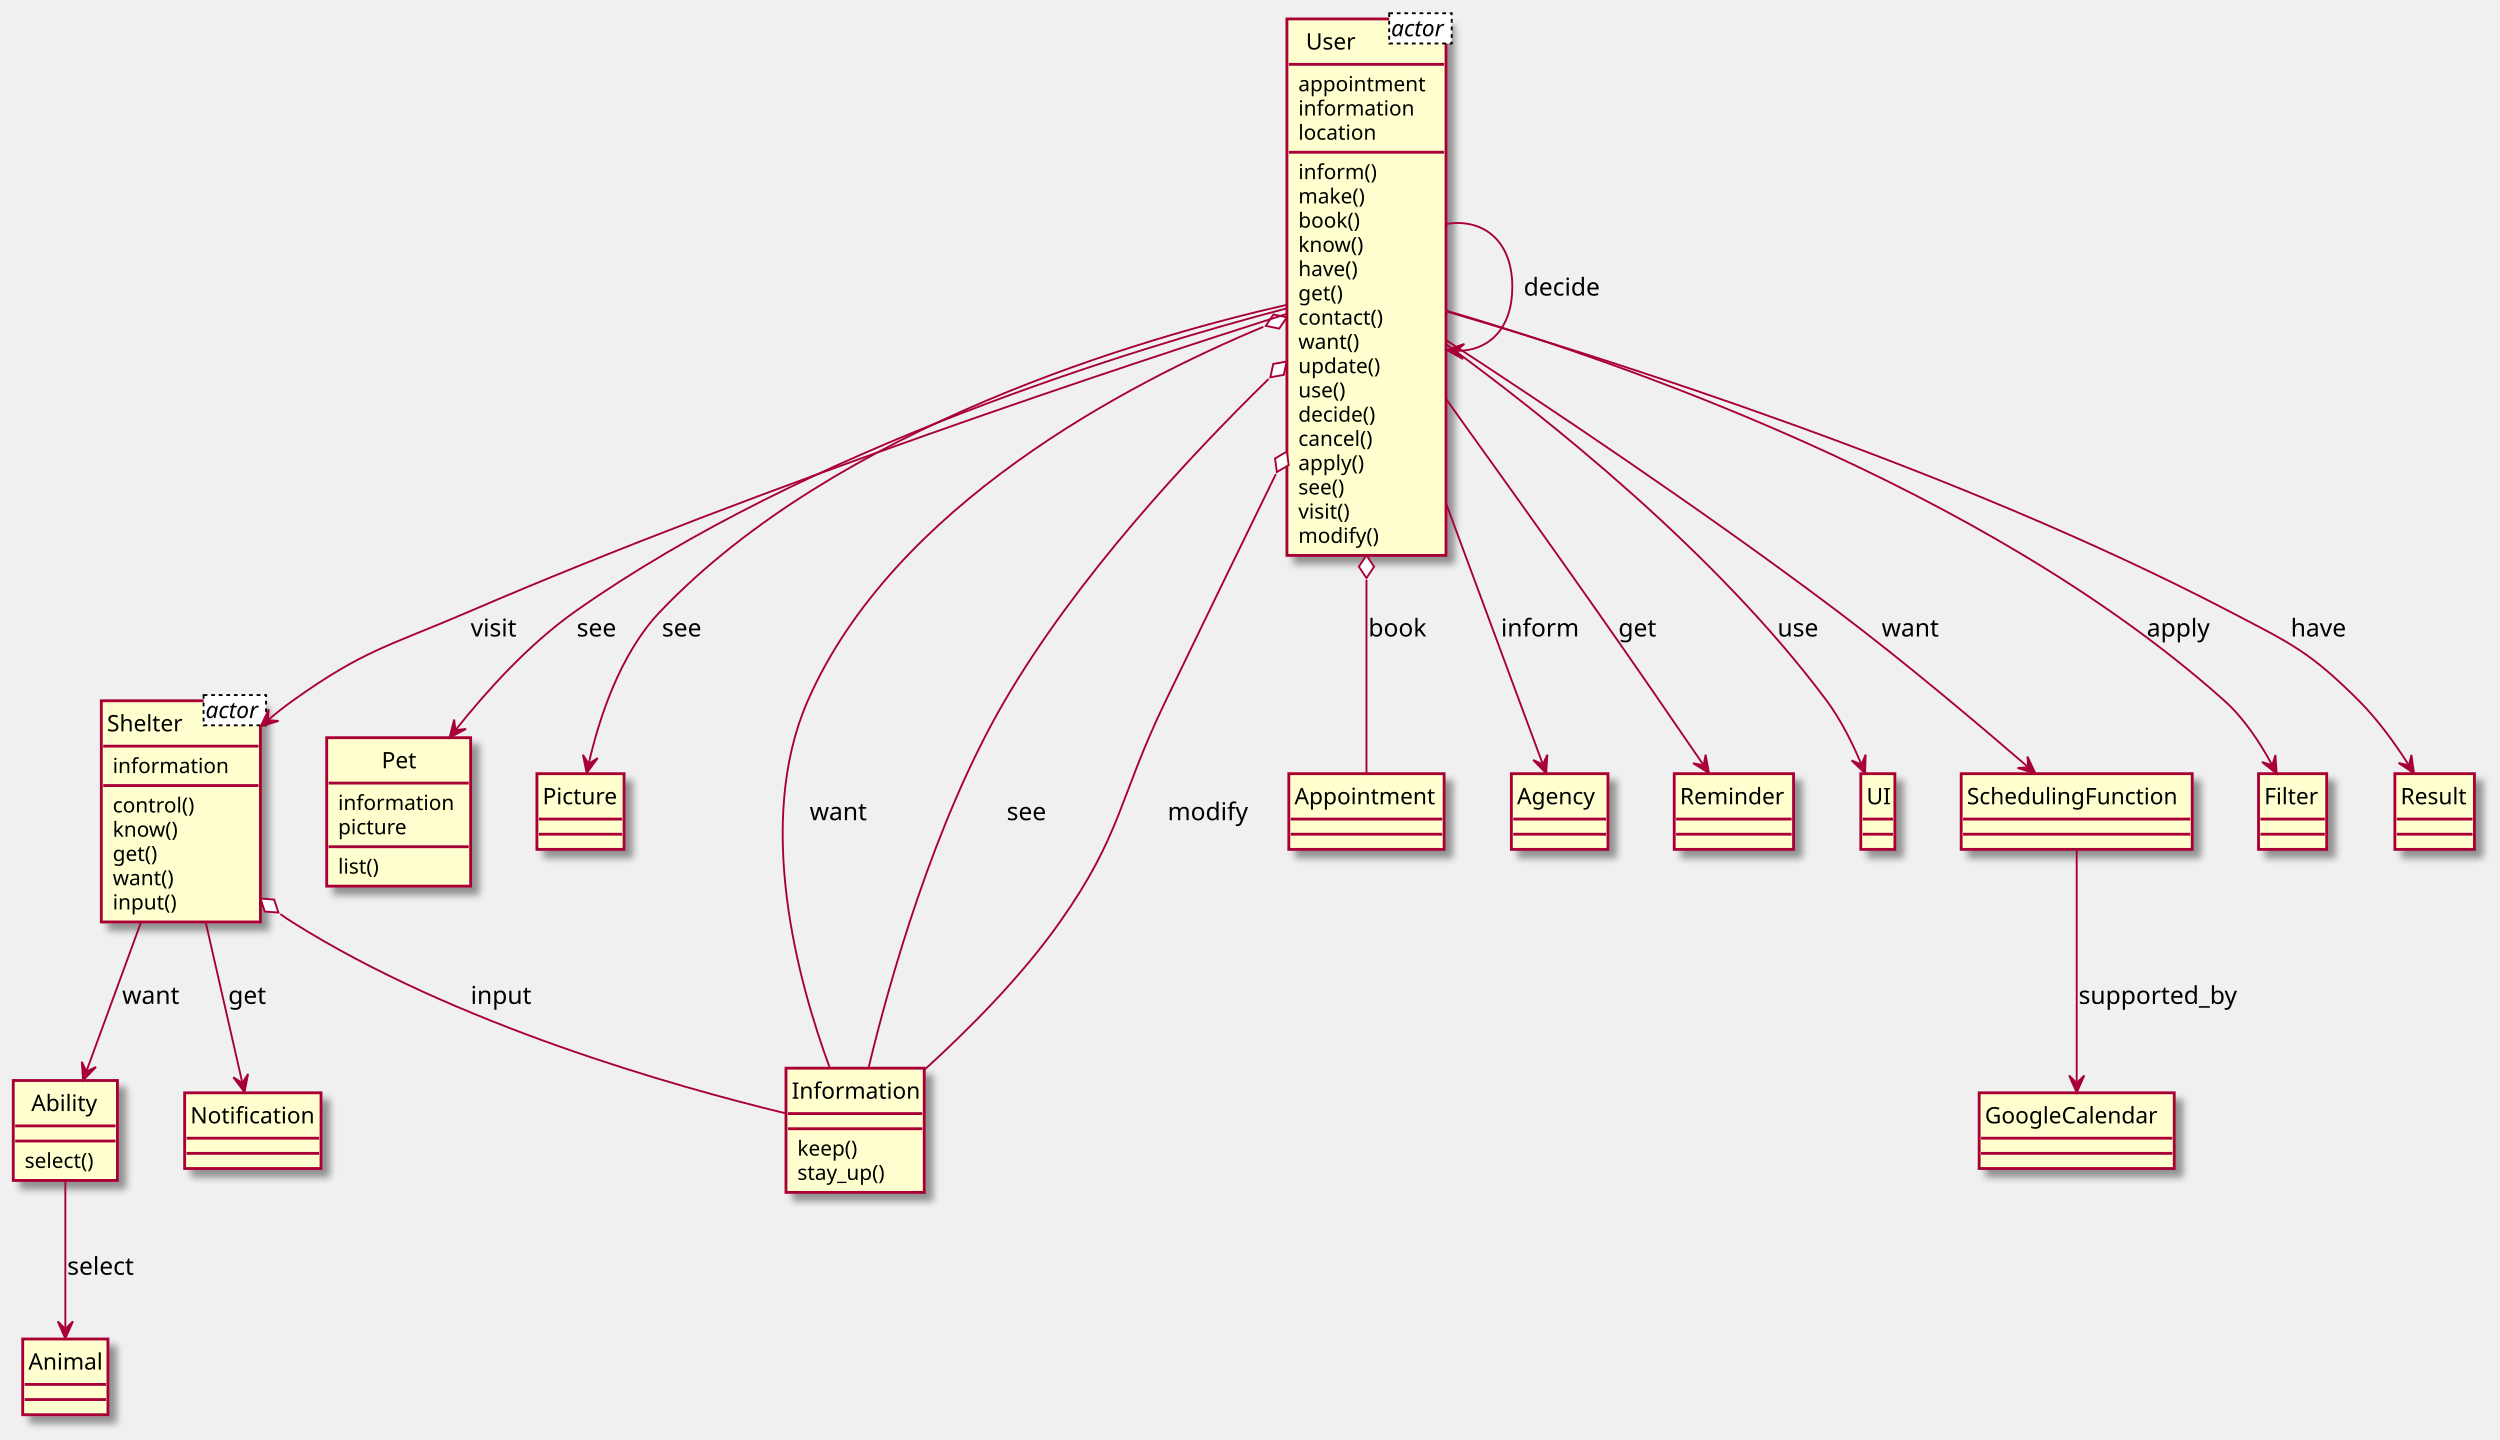
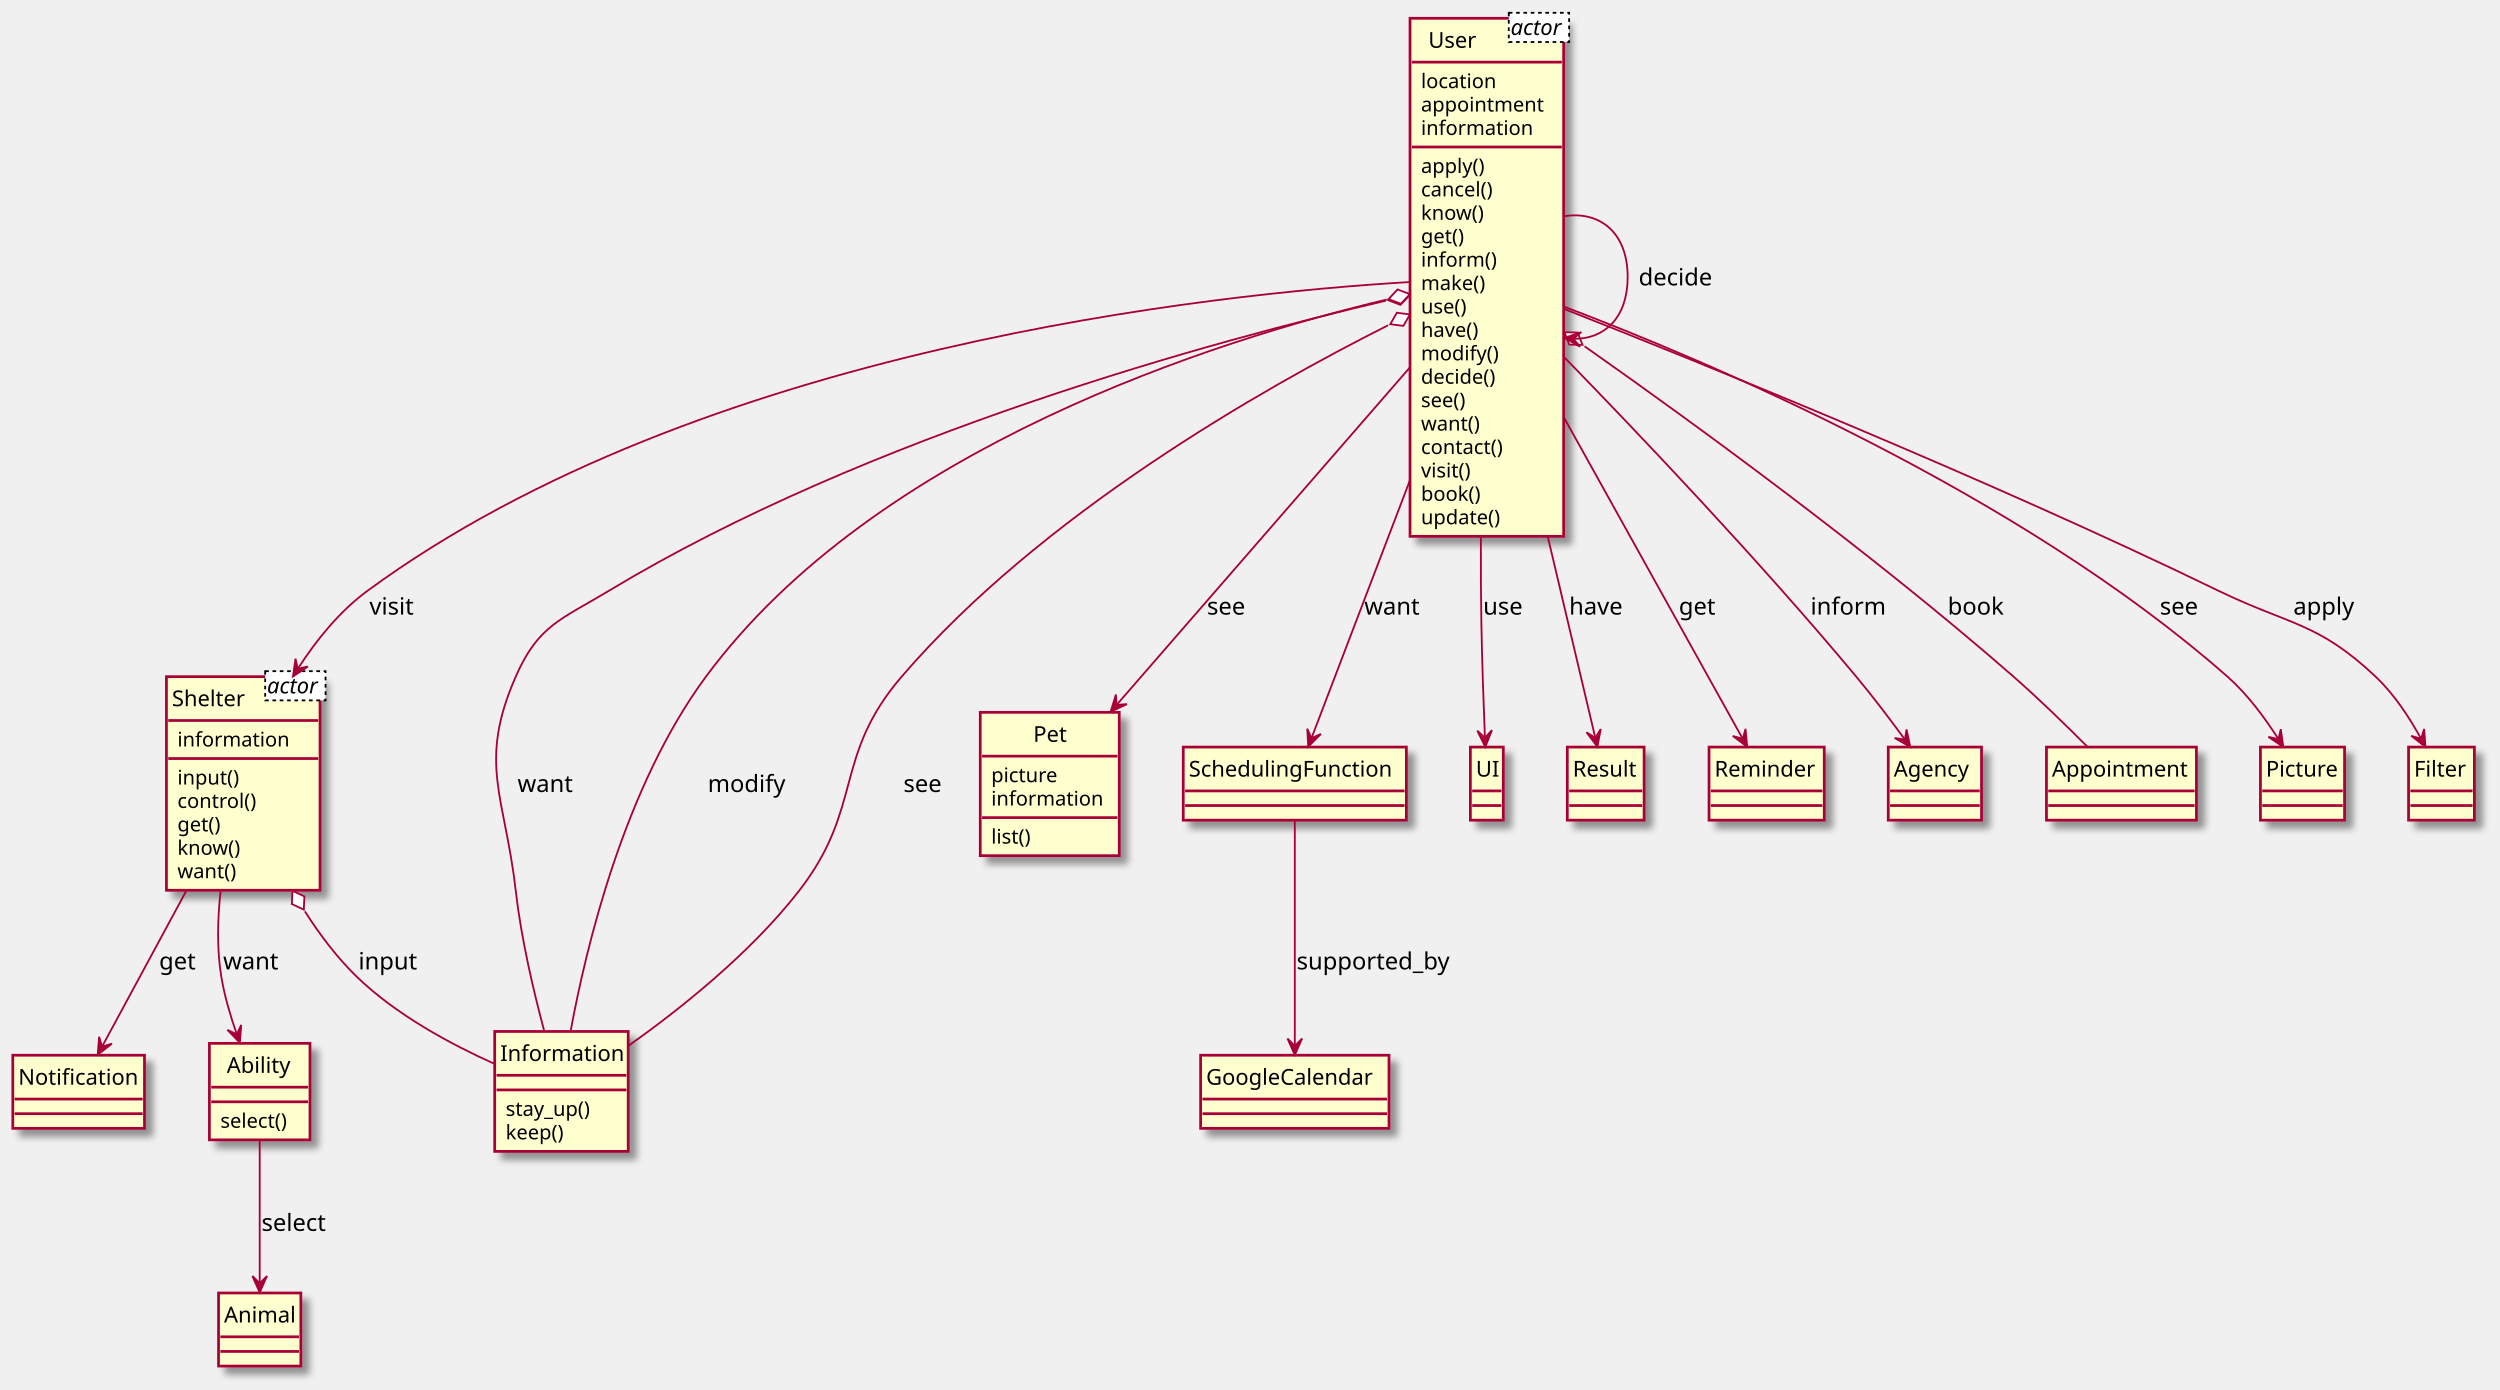
- <svg xmlns="http://www.w3.org/2000/svg" contentScriptType="application/ecmascript" contentStyleType="text/css" height="760px" preserveAspectRatio="none" style="width:1320px;height:760px;background:#FFFFFF;" version="1.1" viewBox="0 0 1320 760" width="1320px" zoomAndPan="magnify">
+ <svg xmlns="http://www.w3.org/2000/svg" contentScriptType="application/ecmascript" contentStyleType="text/css" height="760px" preserveAspectRatio="none" style="width:1367px;height:760px;background:#FFFFFF;" version="1.1" viewBox="0 0 1367 760" width="1367px" zoomAndPan="magnify">
  <defs>
-     <filter height="300%" id="femc61c8u3gr9" width="300%" x="-1" y="-1">
+     <filter height="300%" id="f1flcghp75k23h" width="300%" x="-1" y="-1">
      <feGaussianBlur result="blurOut" stdDeviation="2.0" />
      <feColorMatrix in="blurOut" result="blurOut2" type="matrix" values="0 0 0 0 0 0 0 0 0 0 0 0 0 0 0 0 0 0 .4 0" />
      <feOffset dx="4.0" dy="4.0" in="blurOut2" result="blurOut3" />
      <feBlend in="SourceGraphic" in2="blurOut3" mode="normal" />
    </filter>
  </defs>
  <g>
-     <rect codeLine="15" fill="#FEFECE" filter="url(#femc61c8u3gr9)" height="283.258" id="User" style="stroke:#A80036;stroke-width:1.5;" width="84" x="679.5" y="10" />
-     <text fill="#000000" font-family="sans-serif" font-size="12" lengthAdjust="spacing" textLength="29" x="689.5" y="26.139">User</text>
-     <rect fill="#FFFFFF" height="15.969" style="stroke:#000000;stroke-width:1.0;stroke-dasharray:2.0,2.0;" width="33" x="733.5" y="7" />
-     <text fill="#000000" font-family="sans-serif" font-size="12" font-style="italic" lengthAdjust="spacing" textLength="31" x="734.5" y="19.139">actor</text>
-     <line style="stroke:#A80036;stroke-width:1.5;" x1="680.5" x2="762.5" y1="33.969" y2="33.969" />
-     <text fill="#000000" font-family="sans-serif" font-size="11" lengthAdjust="spacing" textLength="72" x="685.5" y="48.179">appointment</text>
-     <text fill="#000000" font-family="sans-serif" font-size="11" lengthAdjust="spacing" textLength="64" x="685.5" y="60.984">information</text>
-     <text fill="#000000" font-family="sans-serif" font-size="11" lengthAdjust="spacing" textLength="44" x="685.5" y="73.789">location</text>
-     <line style="stroke:#A80036;stroke-width:1.5;" x1="680.5" x2="762.5" y1="80.383" y2="80.383" />
-     <text fill="#000000" font-family="sans-serif" font-size="11" lengthAdjust="spacing" textLength="44" x="685.5" y="94.593">inform()</text>
-     <text fill="#000000" font-family="sans-serif" font-size="11" lengthAdjust="spacing" textLength="40" x="685.5" y="107.398">make()</text>
-     <text fill="#000000" font-family="sans-serif" font-size="11" lengthAdjust="spacing" textLength="35" x="685.5" y="120.203">book()</text>
-     <text fill="#000000" font-family="sans-serif" font-size="11" lengthAdjust="spacing" textLength="37" x="685.5" y="133.007">know()</text>
-     <text fill="#000000" font-family="sans-serif" font-size="11" lengthAdjust="spacing" textLength="37" x="685.5" y="145.812">have()</text>
-     <text fill="#000000" font-family="sans-serif" font-size="11" lengthAdjust="spacing" textLength="27" x="685.5" y="158.617">get()</text>
-     <text fill="#000000" font-family="sans-serif" font-size="11" lengthAdjust="spacing" textLength="49" x="685.5" y="171.421">contact()</text>
-     <text fill="#000000" font-family="sans-serif" font-size="11" lengthAdjust="spacing" textLength="35" x="685.5" y="184.226">want()</text>
-     <text fill="#000000" font-family="sans-serif" font-size="11" lengthAdjust="spacing" textLength="48" x="685.5" y="197.031">update()</text>
-     <text fill="#000000" font-family="sans-serif" font-size="11" lengthAdjust="spacing" textLength="29" x="685.5" y="209.835">use()</text>
-     <text fill="#000000" font-family="sans-serif" font-size="11" lengthAdjust="spacing" textLength="47" x="685.5" y="222.64">decide()</text>
-     <text fill="#000000" font-family="sans-serif" font-size="11" lengthAdjust="spacing" textLength="45" x="685.5" y="235.445">cancel()</text>
-     <text fill="#000000" font-family="sans-serif" font-size="11" lengthAdjust="spacing" textLength="39" x="685.5" y="248.25">apply()</text>
-     <text fill="#000000" font-family="sans-serif" font-size="11" lengthAdjust="spacing" textLength="30" x="685.5" y="261.054">see()</text>
-     <text fill="#000000" font-family="sans-serif" font-size="11" lengthAdjust="spacing" textLength="31" x="685.5" y="273.859">visit()</text>
-     <text fill="#000000" font-family="sans-serif" font-size="11" lengthAdjust="spacing" textLength="47" x="685.5" y="286.664">modify()</text>
-     <rect codeLine="39" fill="#FEFECE" filter="url(#femc61c8u3gr9)" height="116.797" id="Shelter" style="stroke:#A80036;stroke-width:1.5;" width="84" x="53.5" y="370" />
-     <text fill="#000000" font-family="sans-serif" font-size="12" lengthAdjust="spacing" textLength="43" x="56.5" y="386.139">Shelter</text>
-     <rect fill="#FFFFFF" height="15.969" style="stroke:#000000;stroke-width:1.0;stroke-dasharray:2.0,2.0;" width="33" x="107.5" y="367" />
-     <text fill="#000000" font-family="sans-serif" font-size="12" font-style="italic" lengthAdjust="spacing" textLength="31" x="108.5" y="379.139">actor</text>
-     <line style="stroke:#A80036;stroke-width:1.5;" x1="54.5" x2="136.5" y1="393.969" y2="393.969" />
-     <text fill="#000000" font-family="sans-serif" font-size="11" lengthAdjust="spacing" textLength="64" x="59.5" y="408.179">information</text>
-     <line style="stroke:#A80036;stroke-width:1.5;" x1="54.5" x2="136.5" y1="414.773" y2="414.773" />
-     <text fill="#000000" font-family="sans-serif" font-size="11" lengthAdjust="spacing" textLength="46" x="59.5" y="428.984">control()</text>
-     <text fill="#000000" font-family="sans-serif" font-size="11" lengthAdjust="spacing" textLength="37" x="59.5" y="441.789">know()</text>
-     <text fill="#000000" font-family="sans-serif" font-size="11" lengthAdjust="spacing" textLength="27" x="59.5" y="454.593">get()</text>
-     <text fill="#000000" font-family="sans-serif" font-size="11" lengthAdjust="spacing" textLength="35" x="59.5" y="467.398">want()</text>
-     <text fill="#000000" font-family="sans-serif" font-size="11" lengthAdjust="spacing" textLength="36" x="59.5" y="480.203">input()</text>
-     <rect codeLine="10" fill="#FEFECE" filter="url(#femc61c8u3gr9)" height="78.383" id="Pet" style="stroke:#A80036;stroke-width:1.5;" width="76" x="172.5" y="389.5" />
-     <text fill="#000000" font-family="sans-serif" font-size="12" lengthAdjust="spacing" textLength="18" x="201.5" y="405.639">Pet</text>
-     <line style="stroke:#A80036;stroke-width:1.5;" x1="173.5" x2="247.5" y1="413.469" y2="413.469" />
-     <text fill="#000000" font-family="sans-serif" font-size="11" lengthAdjust="spacing" textLength="64" x="178.5" y="427.679">information</text>
-     <text fill="#000000" font-family="sans-serif" font-size="11" lengthAdjust="spacing" textLength="39" x="178.5" y="440.484">picture</text>
-     <line style="stroke:#A80036;stroke-width:1.5;" x1="173.5" x2="247.5" y1="447.078" y2="447.078" />
-     <text fill="#000000" font-family="sans-serif" font-size="11" lengthAdjust="spacing" textLength="24" x="178.5" y="461.289">list()</text>
-     <rect codeLine="33" fill="#FEFECE" filter="url(#femc61c8u3gr9)" height="39.969" id="Picture" style="stroke:#A80036;stroke-width:1.5;" width="46" x="283.5" y="408.5" />
-     <text fill="#000000" font-family="sans-serif" font-size="12" lengthAdjust="spacing" textLength="40" x="286.5" y="424.639">Picture</text>
-     <line style="stroke:#A80036;stroke-width:1.5;" x1="284.5" x2="328.5" y1="432.469" y2="432.469" />
-     <line style="stroke:#A80036;stroke-width:1.5;" x1="284.5" x2="328.5" y1="440.469" y2="440.469" />
-     <rect codeLine="35" fill="#FEFECE" filter="url(#femc61c8u3gr9)" height="65.578" id="Information" style="stroke:#A80036;stroke-width:1.5;" width="73" x="415" y="564" />
-     <text fill="#000000" font-family="sans-serif" font-size="12" lengthAdjust="spacing" textLength="67" x="418" y="580.139">Information</text>
-     <line style="stroke:#A80036;stroke-width:1.5;" x1="416" x2="487" y1="587.969" y2="587.969" />
-     <line style="stroke:#A80036;stroke-width:1.5;" x1="416" x2="487" y1="595.969" y2="595.969" />
-     <text fill="#000000" font-family="sans-serif" font-size="11" lengthAdjust="spacing" textLength="37" x="421" y="610.179">keep()</text>
-     <text fill="#000000" font-family="sans-serif" font-size="11" lengthAdjust="spacing" textLength="52" x="421" y="622.984">stay_up()</text>
-     <rect codeLine="46" fill="#FEFECE" filter="url(#femc61c8u3gr9)" height="52.773" id="Ability" style="stroke:#A80036;stroke-width:1.5;" width="55" x="7" y="570.5" />
-     <text fill="#000000" font-family="sans-serif" font-size="12" lengthAdjust="spacing" textLength="36" x="16.5" y="586.639">Ability</text>
-     <line style="stroke:#A80036;stroke-width:1.5;" x1="8" x2="61" y1="594.469" y2="594.469" />
-     <line style="stroke:#A80036;stroke-width:1.5;" x1="8" x2="61" y1="602.469" y2="602.469" />
-     <text fill="#000000" font-family="sans-serif" font-size="11" lengthAdjust="spacing" textLength="43" x="13" y="616.679">select()</text>
-     <rect codeLine="49" fill="#FEFECE" filter="url(#femc61c8u3gr9)" height="39.969" id="Appointment" style="stroke:#A80036;stroke-width:1.5;" width="82" x="680.5" y="408.5" />
-     <text fill="#000000" font-family="sans-serif" font-size="12" lengthAdjust="spacing" textLength="76" x="683.5" y="424.639">Appointment</text>
-     <line style="stroke:#A80036;stroke-width:1.5;" x1="681.5" x2="761.5" y1="432.469" y2="432.469" />
-     <line style="stroke:#A80036;stroke-width:1.5;" x1="681.5" x2="761.5" y1="440.469" y2="440.469" />
-     <rect codeLine="51" fill="#FEFECE" filter="url(#femc61c8u3gr9)" height="39.969" id="Animal" style="stroke:#A80036;stroke-width:1.5;" width="45" x="12" y="707" />
-     <text fill="#000000" font-family="sans-serif" font-size="12" lengthAdjust="spacing" textLength="39" x="15" y="723.139">Animal</text>
-     <line style="stroke:#A80036;stroke-width:1.5;" x1="13" x2="56" y1="730.969" y2="730.969" />
-     <line style="stroke:#A80036;stroke-width:1.5;" x1="13" x2="56" y1="738.969" y2="738.969" />
-     <rect codeLine="53" fill="#FEFECE" filter="url(#femc61c8u3gr9)" height="39.969" id="Agency" style="stroke:#A80036;stroke-width:1.5;" width="51" x="798" y="408.5" />
-     <text fill="#000000" font-family="sans-serif" font-size="12" lengthAdjust="spacing" textLength="45" x="801" y="424.639">Agency</text>
-     <line style="stroke:#A80036;stroke-width:1.5;" x1="799" x2="848" y1="432.469" y2="432.469" />
-     <line style="stroke:#A80036;stroke-width:1.5;" x1="799" x2="848" y1="440.469" y2="440.469" />
-     <rect codeLine="55" fill="#FEFECE" filter="url(#femc61c8u3gr9)" height="39.969" id="Reminder" style="stroke:#A80036;stroke-width:1.5;" width="63" x="884" y="408.5" />
-     <text fill="#000000" font-family="sans-serif" font-size="12" lengthAdjust="spacing" textLength="57" x="887" y="424.639">Reminder</text>
-     <line style="stroke:#A80036;stroke-width:1.5;" x1="885" x2="946" y1="432.469" y2="432.469" />
-     <line style="stroke:#A80036;stroke-width:1.5;" x1="885" x2="946" y1="440.469" y2="440.469" />
-     <rect codeLine="57" fill="#FEFECE" filter="url(#femc61c8u3gr9)" height="39.969" id="UI" style="stroke:#A80036;stroke-width:1.5;" width="18" x="982.5" y="408.5" />
-     <text fill="#000000" font-family="sans-serif" font-size="12" lengthAdjust="spacing" textLength="12" x="985.5" y="424.639">UI</text>
-     <line style="stroke:#A80036;stroke-width:1.5;" x1="983.5" x2="999.5" y1="432.469" y2="432.469" />
-     <line style="stroke:#A80036;stroke-width:1.5;" x1="983.5" x2="999.5" y1="440.469" y2="440.469" />
-     <rect codeLine="59" fill="#FEFECE" filter="url(#femc61c8u3gr9)" height="39.969" id="SchedulingFunction" style="stroke:#A80036;stroke-width:1.5;" width="122" x="1035.5" y="408.5" />
-     <text fill="#000000" font-family="sans-serif" font-size="12" lengthAdjust="spacing" textLength="116" x="1038.5" y="424.639">SchedulingFunction</text>
-     <line style="stroke:#A80036;stroke-width:1.5;" x1="1036.5" x2="1156.5" y1="432.469" y2="432.469" />
-     <line style="stroke:#A80036;stroke-width:1.5;" x1="1036.5" x2="1156.5" y1="440.469" y2="440.469" />
-     <rect codeLine="61" fill="#FEFECE" filter="url(#femc61c8u3gr9)" height="39.969" id="Notification" style="stroke:#A80036;stroke-width:1.5;" width="72" x="97.5" y="577" />
-     <text fill="#000000" font-family="sans-serif" font-size="12" lengthAdjust="spacing" textLength="66" x="100.5" y="593.139">Notification</text>
-     <line style="stroke:#A80036;stroke-width:1.5;" x1="98.5" x2="168.5" y1="600.969" y2="600.969" />
-     <line style="stroke:#A80036;stroke-width:1.5;" x1="98.5" x2="168.5" y1="608.969" y2="608.969" />
-     <rect codeLine="63" fill="#FEFECE" filter="url(#femc61c8u3gr9)" height="39.969" id="Filter" style="stroke:#A80036;stroke-width:1.5;" width="36" x="1192.5" y="408.5" />
-     <text fill="#000000" font-family="sans-serif" font-size="12" lengthAdjust="spacing" textLength="30" x="1195.5" y="424.639">Filter</text>
-     <line style="stroke:#A80036;stroke-width:1.5;" x1="1193.5" x2="1227.5" y1="432.469" y2="432.469" />
-     <line style="stroke:#A80036;stroke-width:1.5;" x1="1193.5" x2="1227.5" y1="440.469" y2="440.469" />
-     <rect codeLine="65" fill="#FEFECE" filter="url(#femc61c8u3gr9)" height="39.969" id="Result" style="stroke:#A80036;stroke-width:1.5;" width="42" x="1264.5" y="408.5" />
-     <text fill="#000000" font-family="sans-serif" font-size="12" lengthAdjust="spacing" textLength="36" x="1267.5" y="424.639">Result</text>
-     <line style="stroke:#A80036;stroke-width:1.5;" x1="1265.5" x2="1305.5" y1="432.469" y2="432.469" />
-     <line style="stroke:#A80036;stroke-width:1.5;" x1="1265.5" x2="1305.5" y1="440.469" y2="440.469" />
-     <rect codeLine="67" fill="#FEFECE" filter="url(#femc61c8u3gr9)" height="39.969" id="GoogleCalendar" style="stroke:#A80036;stroke-width:1.5;" width="103" x="1045" y="577" />
-     <text fill="#000000" font-family="sans-serif" font-size="12" lengthAdjust="spacing" textLength="97" x="1048" y="593.139">GoogleCalendar</text>
-     <line style="stroke:#A80036;stroke-width:1.5;" x1="1046" x2="1147" y1="600.969" y2="600.969" />
-     <line style="stroke:#A80036;stroke-width:1.5;" x1="1046" x2="1147" y1="608.969" y2="608.969" />
-     <path codeLine="69" d="M679.226,162.852 C600.06,183.658 426.37,236.128 303.5,323 C279.424,340.022 257.268,364.402 240.625,385.332 " fill="none" id="User-to-Pet" style="stroke:#A80036;stroke-width:1.0;" />
-     <polygon fill="#A80036" points="237.371,389.469,246.079,384.868,240.462,385.539,239.792,379.922,237.371,389.469" style="stroke:#A80036;stroke-width:1.0;" />
-     <text fill="#000000" font-family="sans-serif" font-size="13" lengthAdjust="spacing" textLength="23" x="304.5" y="336.067">see</text>
-     <path codeLine="70" d="M667.042,172.566 C594.93,202.621 471.622,267.055 426.5,370 C398.292,434.356 421.397,518.479 438.096,563.767 " fill="none" id="User-backto-Information" style="stroke:#A80036;stroke-width:1.0;" />
-     <polygon fill="#FFFFFF" points="679.449,167.523,672.384,166.077,668.332,172.042,675.397,173.488,679.449,167.523" style="stroke:#A80036;stroke-width:1.0;" />
-     <text fill="#000000" font-family="sans-serif" font-size="13" lengthAdjust="spacing" textLength="32" x="427.5" y="433.067">want</text>
-     <path codeLine="72" d="M669.782,200.148 C627.414,241.563 568.463,304.977 530.5,370 C493.198,433.892 469.576,518.196 458.644,563.637 " fill="none" id="User-backto-Information-1" style="stroke:#A80036;stroke-width:1.0;" />
-     <polygon fill="#FFFFFF" points="679.363,190.88,672.269,192.176,670.738,199.223,677.831,197.927,679.363,190.88" style="stroke:#A80036;stroke-width:1.0;" />
-     <text fill="#000000" font-family="sans-serif" font-size="13" lengthAdjust="spacing" textLength="23" x="531.5" y="433.067">see</text>
-     <path codeLine="83" d="M673.622,250.367 C655.372,287.769 634.417,330.834 615.5,370 C590.427,421.912 592.695,439.867 559.5,487 C539.099,515.967 510.745,544.256 488.209,564.753 " fill="none" id="User-backto-Information-2" style="stroke:#A80036;stroke-width:1.0;" />
-     <polygon fill="#FFFFFF" points="679.446,238.434,673.22,242.072,674.183,249.218,680.409,245.581,679.446,238.434" style="stroke:#A80036;stroke-width:1.0;" />
-     <text fill="#000000" font-family="sans-serif" font-size="13" lengthAdjust="spacing" textLength="45" x="616.5" y="433.067">modify</text>
-     <path codeLine="71" d="M148.018,482.629 C150.158,484.164 152.322,485.628 154.5,487 C240.011,540.866 356.031,573.609 414.528,587.766 " fill="none" id="Shelter-backto-Information" style="stroke:#A80036;stroke-width:1.0;" />
-     <polygon fill="#FFFFFF" points="137.551,474.447,139.814,481.294,147.005,481.838,144.742,474.991,137.551,474.447" style="stroke:#A80036;stroke-width:1.0;" />
-     <text fill="#000000" font-family="sans-serif" font-size="13" lengthAdjust="spacing" textLength="32" x="248.5" y="530.067">input</text>
-     <path codeLine="73" d="M763.576,265.941 C782.537,317.061 803.196,372.76 814.627,403.578 " fill="none" id="User-to-Agency" style="stroke:#A80036;stroke-width:1.0;" />
-     <polygon fill="#A80036" points="816.381,408.306,817,398.477,814.641,403.618,809.5,401.26,816.381,408.306" style="stroke:#A80036;stroke-width:1.0;" />
-     <text fill="#000000" font-family="sans-serif" font-size="13" lengthAdjust="spacing" textLength="42" x="792.5" y="336.067">inform</text>
-     <path codeLine="74" d="M763.541,210.712 C787.179,243.578 817.145,285.467 843.5,323 C862.885,350.606 884.837,382.571 899.351,403.806 " fill="none" id="User-to-Reminder" style="stroke:#A80036;stroke-width:1.0;" />
-     <polygon fill="#A80036" points="902.332,408.169,900.559,398.481,899.512,404.04,893.953,402.993,902.332,408.169" style="stroke:#A80036;stroke-width:1.0;" />
-     <text fill="#000000" font-family="sans-serif" font-size="13" lengthAdjust="spacing" textLength="21" x="854.5" y="336.067">get</text>
-     <path codeLine="75" d="M763.58,181.818 C816.126,220.137 906.185,291.654 964.5,370 C972.038,380.127 978.233,392.694 982.779,403.494 " fill="none" id="User-to-UI" style="stroke:#A80036;stroke-width:1.0;" />
-     <polygon fill="#A80036" points="984.751,408.317,985.046,398.473,982.858,403.689,977.641,401.502,984.751,408.317" style="stroke:#A80036;stroke-width:1.0;" />
-     <text fill="#000000" font-family="sans-serif" font-size="13" lengthAdjust="spacing" textLength="23" x="938.5" y="336.067">use</text>
-     <path codeLine="76" d="M34.5,623.595 C34.5,646.289 34.5,679.207 34.5,701.548 " fill="none" id="Ability-to-Animal" style="stroke:#A80036;stroke-width:1.0;" />
-     <polygon fill="#A80036" points="34.5,706.707,38.5,697.707,34.5,701.707,30.5,697.707,34.5,706.707" style="stroke:#A80036;stroke-width:1.0;" />
-     <text fill="#000000" font-family="sans-serif" font-size="13" lengthAdjust="spacing" textLength="38" x="35.5" y="673.067">select</text>
-     <path codeLine="77" d="M763.738,179.713 C813.944,212.447 899.82,269.669 970.5,323 C1006.246,349.972 1045.72,383.331 1070.8,404.996 " fill="none" id="User-to-SchedulingFunction" style="stroke:#A80036;stroke-width:1.0;" />
-     <polygon fill="#A80036" points="1074.69,408.37,1070.501,399.457,1070.909,405.099,1065.267,405.507,1074.69,408.37" style="stroke:#A80036;stroke-width:1.0;" />
-     <text fill="#000000" font-family="sans-serif" font-size="13" lengthAdjust="spacing" textLength="32" x="993.5" y="336.067">want</text>
-     <path codeLine="78" d="M108.684,487.266 C115.273,516.135 122.894,549.528 127.933,571.61 " fill="none" id="Shelter-to-Notification" style="stroke:#A80036;stroke-width:1.0;" />
-     <polygon fill="#A80036" points="129.094,576.694,130.99,567.029,127.981,571.819,123.191,568.81,129.094,576.694" style="stroke:#A80036;stroke-width:1.0;" />
-     <text fill="#000000" font-family="sans-serif" font-size="13" lengthAdjust="spacing" textLength="21" x="120.5" y="530.067">get</text>
-     <path codeLine="79" d="M721.5,306.244 C721.5,347.106 721.5,386.027 721.5,408.299 " fill="none" id="User-backto-Appointment" style="stroke:#A80036;stroke-width:1.0;" />
-     <polygon fill="#FFFFFF" points="721.5,293.222,717.5,299.222,721.5,305.222,725.5,299.222,721.5,293.222" style="stroke:#A80036;stroke-width:1.0;" />
-     <text fill="#000000" font-family="sans-serif" font-size="13" lengthAdjust="spacing" textLength="31" x="722.5" y="336.067">book</text>
-     <path codeLine="80" d="M1096.5,448.6 C1096.5,479.005 1096.5,538.378 1096.5,571.744 " fill="none" id="SchedulingFunction-to-GoogleCalendar" style="stroke:#A80036;stroke-width:1.0;" />
-     <polygon fill="#A80036" points="1096.5,576.867,1100.5,567.867,1096.5,571.867,1092.5,567.867,1096.5,576.867" style="stroke:#A80036;stroke-width:1.0;" />
-     <text fill="#000000" font-family="sans-serif" font-size="13" lengthAdjust="spacing" textLength="88" x="1097.5" y="530.067">supported_by</text>
-     <path codeLine="81" d="M763.869,118.213 C782.483,115.268 798.5,126.363 798.5,151.5 C798.5,174.28 785.345,185.528 769.024,185.245 " fill="none" id="User-to-User" style="stroke:#A80036;stroke-width:1.0;" />
-     <polygon fill="#A80036" points="763.869,184.787,772.479,189.569,768.849,185.23,773.188,181.6,763.869,184.787" style="stroke:#A80036;stroke-width:1.0;" />
-     <text fill="#000000" font-family="sans-serif" font-size="13" lengthAdjust="spacing" textLength="42" x="804.5" y="156.067">decide</text>
-     <path codeLine="82" d="M763.809,164.057 C849.711,189.253 1047.19,256.177 1174.5,370 C1184.95,379.342 1193.46,392.423 1199.58,403.749 " fill="none" id="User-to-Filter" style="stroke:#A80036;stroke-width:1.0;" />
-     <polygon fill="#A80036" points="1202.06,408.479,1201.432,398.65,1199.742,404.049,1194.343,402.359,1202.06,408.479" style="stroke:#A80036;stroke-width:1.0;" />
-     <text fill="#000000" font-family="sans-serif" font-size="13" lengthAdjust="spacing" textLength="35" x="1133.5" y="336.067">apply</text>
-     <path codeLine="84" d="M679.303,165.747 C595.682,192.42 403.527,255.812 247.5,323 C204.964,341.317 192.186,343.082 154.5,370 C150.134,373.119 145.78,376.558 141.529,380.158 " fill="none" id="User-to-Shelter" style="stroke:#A80036;stroke-width:1.0;" />
-     <polygon fill="#A80036" points="137.656,383.503,147.082,380.647,141.44,380.235,141.852,374.593,137.656,383.503" style="stroke:#A80036;stroke-width:1.0;" />
-     <text fill="#000000" font-family="sans-serif" font-size="13" lengthAdjust="spacing" textLength="26" x="248.5" y="336.067">visit</text>
-     <path codeLine="85" d="M679.433,160.935 C603.392,178.255 442.274,224.752 348.5,323 C327.163,345.355 316.164,379.937 310.87,403.128 " fill="none" id="User-to-Picture" style="stroke:#A80036;stroke-width:1.0;" />
-     <polygon fill="#A80036" points="309.765,408.185,315.596,400.248,310.834,403.3,307.781,398.538,309.765,408.185" style="stroke:#A80036;stroke-width:1.0;" />
-     <text fill="#000000" font-family="sans-serif" font-size="13" lengthAdjust="spacing" textLength="23" x="349.5" y="336.067">see</text>
-     <path codeLine="86" d="M763.527,164.394 C845.711,188.47 1032.35,247.193 1177.5,323 C1210.07,340.007 1219.48,344.061 1245.5,370 C1255.61,380.081 1264.86,393.01 1271.91,404.055 " fill="none" id="User-to-Result" style="stroke:#A80036;stroke-width:1.0;" />
-     <polygon fill="#A80036" points="1274.6,408.342,1273.213,398.591,1271.946,404.104,1266.433,402.837,1274.6,408.342" style="stroke:#A80036;stroke-width:1.0;" />
-     <text fill="#000000" font-family="sans-serif" font-size="13" lengthAdjust="spacing" textLength="32" x="1209.5" y="336.067">have</text>
-     <path codeLine="87" d="M74.336,487.266 C64.675,513.637 53.63,543.783 45.625,565.634 " fill="none" id="Shelter-to-Ability" style="stroke:#A80036;stroke-width:1.0;" />
-     <polygon fill="#A80036" points="43.863,570.444,50.715,563.369,45.583,565.749,43.203,560.617,43.863,570.444" style="stroke:#A80036;stroke-width:1.0;" />
-     <text fill="#000000" font-family="sans-serif" font-size="13" lengthAdjust="spacing" textLength="32" x="64.5" y="530.067">want</text>
+     <rect codeLine="15" fill="#FEFECE" filter="url(#f1flcghp75k23h)" height="283.258" id="User" style="stroke:#A80036;stroke-width:1.5;" width="84" x="771" y="10" />
+     <text fill="#000000" font-family="sans-serif" font-size="12" lengthAdjust="spacing" textLength="29" x="781" y="26.139">User</text>
+     <rect fill="#FFFFFF" height="15.969" style="stroke:#000000;stroke-width:1.0;stroke-dasharray:2.0,2.0;" width="33" x="825" y="7" />
+     <text fill="#000000" font-family="sans-serif" font-size="12" font-style="italic" lengthAdjust="spacing" textLength="31" x="826" y="19.139">actor</text>
+     <line style="stroke:#A80036;stroke-width:1.5;" x1="772" x2="854" y1="33.969" y2="33.969" />
+     <text fill="#000000" font-family="sans-serif" font-size="11" lengthAdjust="spacing" textLength="44" x="777" y="48.179">location</text>
+     <text fill="#000000" font-family="sans-serif" font-size="11" lengthAdjust="spacing" textLength="72" x="777" y="60.984">appointment</text>
+     <text fill="#000000" font-family="sans-serif" font-size="11" lengthAdjust="spacing" textLength="64" x="777" y="73.789">information</text>
+     <line style="stroke:#A80036;stroke-width:1.5;" x1="772" x2="854" y1="80.383" y2="80.383" />
+     <text fill="#000000" font-family="sans-serif" font-size="11" lengthAdjust="spacing" textLength="39" x="777" y="94.593">apply()</text>
+     <text fill="#000000" font-family="sans-serif" font-size="11" lengthAdjust="spacing" textLength="45" x="777" y="107.398">cancel()</text>
+     <text fill="#000000" font-family="sans-serif" font-size="11" lengthAdjust="spacing" textLength="37" x="777" y="120.203">know()</text>
+     <text fill="#000000" font-family="sans-serif" font-size="11" lengthAdjust="spacing" textLength="27" x="777" y="133.007">get()</text>
+     <text fill="#000000" font-family="sans-serif" font-size="11" lengthAdjust="spacing" textLength="44" x="777" y="145.812">inform()</text>
+     <text fill="#000000" font-family="sans-serif" font-size="11" lengthAdjust="spacing" textLength="40" x="777" y="158.617">make()</text>
+     <text fill="#000000" font-family="sans-serif" font-size="11" lengthAdjust="spacing" textLength="29" x="777" y="171.421">use()</text>
+     <text fill="#000000" font-family="sans-serif" font-size="11" lengthAdjust="spacing" textLength="37" x="777" y="184.226">have()</text>
+     <text fill="#000000" font-family="sans-serif" font-size="11" lengthAdjust="spacing" textLength="47" x="777" y="197.031">modify()</text>
+     <text fill="#000000" font-family="sans-serif" font-size="11" lengthAdjust="spacing" textLength="47" x="777" y="209.835">decide()</text>
+     <text fill="#000000" font-family="sans-serif" font-size="11" lengthAdjust="spacing" textLength="30" x="777" y="222.64">see()</text>
+     <text fill="#000000" font-family="sans-serif" font-size="11" lengthAdjust="spacing" textLength="35" x="777" y="235.445">want()</text>
+     <text fill="#000000" font-family="sans-serif" font-size="11" lengthAdjust="spacing" textLength="49" x="777" y="248.25">contact()</text>
+     <text fill="#000000" font-family="sans-serif" font-size="11" lengthAdjust="spacing" textLength="31" x="777" y="261.054">visit()</text>
+     <text fill="#000000" font-family="sans-serif" font-size="11" lengthAdjust="spacing" textLength="35" x="777" y="273.859">book()</text>
+     <text fill="#000000" font-family="sans-serif" font-size="11" lengthAdjust="spacing" textLength="48" x="777" y="286.664">update()</text>
+     <rect codeLine="37" fill="#FEFECE" filter="url(#f1flcghp75k23h)" height="116.797" id="Shelter" style="stroke:#A80036;stroke-width:1.5;" width="84" x="91" y="370" />
+     <text fill="#000000" font-family="sans-serif" font-size="12" lengthAdjust="spacing" textLength="43" x="94" y="386.139">Shelter</text>
+     <rect fill="#FFFFFF" height="15.969" style="stroke:#000000;stroke-width:1.0;stroke-dasharray:2.0,2.0;" width="33" x="145" y="367" />
+     <text fill="#000000" font-family="sans-serif" font-size="12" font-style="italic" lengthAdjust="spacing" textLength="31" x="146" y="379.139">actor</text>
+     <line style="stroke:#A80036;stroke-width:1.5;" x1="92" x2="174" y1="393.969" y2="393.969" />
+     <text fill="#000000" font-family="sans-serif" font-size="11" lengthAdjust="spacing" textLength="64" x="97" y="408.179">information</text>
+     <line style="stroke:#A80036;stroke-width:1.5;" x1="92" x2="174" y1="414.773" y2="414.773" />
+     <text fill="#000000" font-family="sans-serif" font-size="11" lengthAdjust="spacing" textLength="36" x="97" y="428.984">input()</text>
+     <text fill="#000000" font-family="sans-serif" font-size="11" lengthAdjust="spacing" textLength="46" x="97" y="441.789">control()</text>
+     <text fill="#000000" font-family="sans-serif" font-size="11" lengthAdjust="spacing" textLength="27" x="97" y="454.593">get()</text>
+     <text fill="#000000" font-family="sans-serif" font-size="11" lengthAdjust="spacing" textLength="37" x="97" y="467.398">know()</text>
+     <text fill="#000000" font-family="sans-serif" font-size="11" lengthAdjust="spacing" textLength="35" x="97" y="480.203">want()</text>
+     <rect codeLine="10" fill="#FEFECE" filter="url(#f1flcghp75k23h)" height="78.383" id="Pet" style="stroke:#A80036;stroke-width:1.5;" width="76" x="536" y="389.5" />
+     <text fill="#000000" font-family="sans-serif" font-size="12" lengthAdjust="spacing" textLength="18" x="565" y="405.639">Pet</text>
+     <line style="stroke:#A80036;stroke-width:1.5;" x1="537" x2="611" y1="413.469" y2="413.469" />
+     <text fill="#000000" font-family="sans-serif" font-size="11" lengthAdjust="spacing" textLength="39" x="542" y="427.679">picture</text>
+     <text fill="#000000" font-family="sans-serif" font-size="11" lengthAdjust="spacing" textLength="64" x="542" y="440.484">information</text>
+     <line style="stroke:#A80036;stroke-width:1.5;" x1="537" x2="611" y1="447.078" y2="447.078" />
+     <text fill="#000000" font-family="sans-serif" font-size="11" lengthAdjust="spacing" textLength="24" x="542" y="461.289">list()</text>
+     <rect codeLine="33" fill="#FEFECE" filter="url(#f1flcghp75k23h)" height="39.969" id="SchedulingFunction" style="stroke:#A80036;stroke-width:1.5;" width="122" x="647" y="408.5" />
+     <text fill="#000000" font-family="sans-serif" font-size="12" lengthAdjust="spacing" textLength="116" x="650" y="424.639">SchedulingFunction</text>
+     <line style="stroke:#A80036;stroke-width:1.5;" x1="648" x2="768" y1="432.469" y2="432.469" />
+     <line style="stroke:#A80036;stroke-width:1.5;" x1="648" x2="768" y1="440.469" y2="440.469" />
+     <rect codeLine="35" fill="#FEFECE" filter="url(#f1flcghp75k23h)" height="39.969" id="UI" style="stroke:#A80036;stroke-width:1.5;" width="18" x="804" y="408.5" />
+     <text fill="#000000" font-family="sans-serif" font-size="12" lengthAdjust="spacing" textLength="12" x="807" y="424.639">UI</text>
+     <line style="stroke:#A80036;stroke-width:1.5;" x1="805" x2="821" y1="432.469" y2="432.469" />
+     <line style="stroke:#A80036;stroke-width:1.5;" x1="805" x2="821" y1="440.469" y2="440.469" />
+     <rect codeLine="44" fill="#FEFECE" filter="url(#f1flcghp75k23h)" height="39.969" id="Notification" style="stroke:#A80036;stroke-width:1.5;" width="72" x="7" y="577" />
+     <text fill="#000000" font-family="sans-serif" font-size="12" lengthAdjust="spacing" textLength="66" x="10" y="593.139">Notification</text>
+     <line style="stroke:#A80036;stroke-width:1.5;" x1="8" x2="78" y1="600.969" y2="600.969" />
+     <line style="stroke:#A80036;stroke-width:1.5;" x1="8" x2="78" y1="608.969" y2="608.969" />
+     <rect codeLine="46" fill="#FEFECE" filter="url(#f1flcghp75k23h)" height="65.578" id="Information" style="stroke:#A80036;stroke-width:1.5;" width="73" x="270.5" y="564" />
+     <text fill="#000000" font-family="sans-serif" font-size="12" lengthAdjust="spacing" textLength="67" x="273.5" y="580.139">Information</text>
+     <line style="stroke:#A80036;stroke-width:1.5;" x1="271.5" x2="342.5" y1="587.969" y2="587.969" />
+     <line style="stroke:#A80036;stroke-width:1.5;" x1="271.5" x2="342.5" y1="595.969" y2="595.969" />
+     <text fill="#000000" font-family="sans-serif" font-size="11" lengthAdjust="spacing" textLength="52" x="276.5" y="610.179">stay_up()</text>
+     <text fill="#000000" font-family="sans-serif" font-size="11" lengthAdjust="spacing" textLength="37" x="276.5" y="622.984">keep()</text>
+     <rect codeLine="50" fill="#FEFECE" filter="url(#f1flcghp75k23h)" height="39.969" id="Result" style="stroke:#A80036;stroke-width:1.5;" width="42" x="857" y="408.5" />
+     <text fill="#000000" font-family="sans-serif" font-size="12" lengthAdjust="spacing" textLength="36" x="860" y="424.639">Result</text>
+     <line style="stroke:#A80036;stroke-width:1.5;" x1="858" x2="898" y1="432.469" y2="432.469" />
+     <line style="stroke:#A80036;stroke-width:1.5;" x1="858" x2="898" y1="440.469" y2="440.469" />
+     <rect codeLine="52" fill="#FEFECE" filter="url(#f1flcghp75k23h)" height="39.969" id="Reminder" style="stroke:#A80036;stroke-width:1.5;" width="63" x="934.5" y="408.5" />
+     <text fill="#000000" font-family="sans-serif" font-size="12" lengthAdjust="spacing" textLength="57" x="937.5" y="424.639">Reminder</text>
+     <line style="stroke:#A80036;stroke-width:1.5;" x1="935.5" x2="996.5" y1="432.469" y2="432.469" />
+     <line style="stroke:#A80036;stroke-width:1.5;" x1="935.5" x2="996.5" y1="440.469" y2="440.469" />
+     <rect codeLine="54" fill="#FEFECE" filter="url(#f1flcghp75k23h)" height="39.969" id="Agency" style="stroke:#A80036;stroke-width:1.5;" width="51" x="1032.5" y="408.5" />
+     <text fill="#000000" font-family="sans-serif" font-size="12" lengthAdjust="spacing" textLength="45" x="1035.5" y="424.639">Agency</text>
+     <line style="stroke:#A80036;stroke-width:1.5;" x1="1033.5" x2="1082.5" y1="432.469" y2="432.469" />
+     <line style="stroke:#A80036;stroke-width:1.5;" x1="1033.5" x2="1082.5" y1="440.469" y2="440.469" />
+     <rect codeLine="56" fill="#FEFECE" filter="url(#f1flcghp75k23h)" height="52.773" id="Ability" style="stroke:#A80036;stroke-width:1.5;" width="55" x="114.5" y="570.5" />
+     <text fill="#000000" font-family="sans-serif" font-size="12" lengthAdjust="spacing" textLength="36" x="124" y="586.639">Ability</text>
+     <line style="stroke:#A80036;stroke-width:1.5;" x1="115.5" x2="168.5" y1="594.469" y2="594.469" />
+     <line style="stroke:#A80036;stroke-width:1.5;" x1="115.5" x2="168.5" y1="602.469" y2="602.469" />
+     <text fill="#000000" font-family="sans-serif" font-size="11" lengthAdjust="spacing" textLength="43" x="120.5" y="616.679">select()</text>
+     <rect codeLine="59" fill="#FEFECE" filter="url(#f1flcghp75k23h)" height="39.969" id="Appointment" style="stroke:#A80036;stroke-width:1.5;" width="82" x="1119" y="408.5" />
+     <text fill="#000000" font-family="sans-serif" font-size="12" lengthAdjust="spacing" textLength="76" x="1122" y="424.639">Appointment</text>
+     <line style="stroke:#A80036;stroke-width:1.5;" x1="1120" x2="1200" y1="432.469" y2="432.469" />
+     <line style="stroke:#A80036;stroke-width:1.5;" x1="1120" x2="1200" y1="440.469" y2="440.469" />
+     <rect codeLine="61" fill="#FEFECE" filter="url(#f1flcghp75k23h)" height="39.969" id="Animal" style="stroke:#A80036;stroke-width:1.5;" width="45" x="119.5" y="707" />
+     <text fill="#000000" font-family="sans-serif" font-size="12" lengthAdjust="spacing" textLength="39" x="122.5" y="723.139">Animal</text>
+     <line style="stroke:#A80036;stroke-width:1.5;" x1="120.5" x2="163.5" y1="730.969" y2="730.969" />
+     <line style="stroke:#A80036;stroke-width:1.5;" x1="120.5" x2="163.5" y1="738.969" y2="738.969" />
+     <rect codeLine="63" fill="#FEFECE" filter="url(#f1flcghp75k23h)" height="39.969" id="Picture" style="stroke:#A80036;stroke-width:1.5;" width="46" x="1236" y="408.5" />
+     <text fill="#000000" font-family="sans-serif" font-size="12" lengthAdjust="spacing" textLength="40" x="1239" y="424.639">Picture</text>
+     <line style="stroke:#A80036;stroke-width:1.5;" x1="1237" x2="1281" y1="432.469" y2="432.469" />
+     <line style="stroke:#A80036;stroke-width:1.5;" x1="1237" x2="1281" y1="440.469" y2="440.469" />
+     <rect codeLine="65" fill="#FEFECE" filter="url(#f1flcghp75k23h)" height="39.969" id="Filter" style="stroke:#A80036;stroke-width:1.5;" width="36" x="1317" y="408.5" />
+     <text fill="#000000" font-family="sans-serif" font-size="12" lengthAdjust="spacing" textLength="30" x="1320" y="424.639">Filter</text>
+     <line style="stroke:#A80036;stroke-width:1.5;" x1="1318" x2="1352" y1="432.469" y2="432.469" />
+     <line style="stroke:#A80036;stroke-width:1.5;" x1="1318" x2="1352" y1="440.469" y2="440.469" />
+     <rect codeLine="67" fill="#FEFECE" filter="url(#f1flcghp75k23h)" height="39.969" id="GoogleCalendar" style="stroke:#A80036;stroke-width:1.5;" width="103" x="656.5" y="577" />
+     <text fill="#000000" font-family="sans-serif" font-size="12" lengthAdjust="spacing" textLength="97" x="659.5" y="593.139">GoogleCalendar</text>
+     <line style="stroke:#A80036;stroke-width:1.5;" x1="657.5" x2="758.5" y1="600.969" y2="600.969" />
+     <line style="stroke:#A80036;stroke-width:1.5;" x1="657.5" x2="758.5" y1="608.969" y2="608.969" />
+     <path codeLine="69" d="M809.741,293.023 C809.674,308.869 809.739,324.782 810,340 C810.366,361.348 811.233,385.613 811.942,403.166 " fill="none" id="User-to-UI" style="stroke:#A80036;stroke-width:1.0;" />
+     <polygon fill="#A80036" points="812.156,408.387,815.785,399.231,811.952,403.391,807.792,399.558,812.156,408.387" style="stroke:#A80036;stroke-width:1.0;" />
+     <text fill="#000000" font-family="sans-serif" font-size="13" lengthAdjust="spacing" textLength="23" x="811" y="336.067">use</text>
+     <path codeLine="70" d="M757.765,164.426 C665.063,186.068 474.447,237.643 333,323 C306.609,338.926 294.374,341.769 282,370 C261.125,417.626 276.15,435.33 282,487 C284.97,513.237 291.84,542.36 297.628,563.897 " fill="none" id="User-backto-Information" style="stroke:#A80036;stroke-width:1.0;" />
+     <polygon fill="#FFFFFF" points="770.714,161.449,763.97,158.895,759.019,164.138,765.763,166.692,770.714,161.449" style="stroke:#A80036;stroke-width:1.0;" />
+     <text fill="#000000" font-family="sans-serif" font-size="13" lengthAdjust="spacing" textLength="32" x="283" y="433.067">want</text>
+     <path codeLine="75" d="M758.247,163.783 C665.61,185.923 478.986,244.279 386,370 C341.511,430.151 320.528,517.445 311.991,563.975 " fill="none" id="User-backto-Information-1" style="stroke:#A80036;stroke-width:1.0;" />
+     <polygon fill="#FFFFFF" points="770.943,160.836,764.194,158.296,759.254,163.549,766.003,166.089,770.943,160.836" style="stroke:#A80036;stroke-width:1.0;" />
+     <text fill="#000000" font-family="sans-serif" font-size="13" lengthAdjust="spacing" textLength="45" x="387" y="433.067">modify</text>
+     <path codeLine="84" d="M759.05,177.841 C689.715,212.703 569.22,281.345 493,370 C455.417,413.715 472.333,441.448 437,487 C410.644,520.978 372.067,551.653 343.781,571.741 " fill="none" id="User-backto-Information-2" style="stroke:#A80036;stroke-width:1.0;" />
+     <polygon fill="#FFFFFF" points="770.965,171.929,763.812,171.013,760.216,177.263,767.368,178.179,770.965,171.929" style="stroke:#A80036;stroke-width:1.0;" />
+     <text fill="#000000" font-family="sans-serif" font-size="13" lengthAdjust="spacing" textLength="23" x="494" y="433.067">see</text>
+     <path codeLine="71" d="M846.262,293.222 C856.293,335.662 866.227,377.693 872.24,403.129 " fill="none" id="User-to-Result" style="stroke:#A80036;stroke-width:1.0;" />
+     <polygon fill="#A80036" points="873.462,408.299,875.285,398.62,872.312,403.433,867.499,400.46,873.462,408.299" style="stroke:#A80036;stroke-width:1.0;" />
+     <text fill="#000000" font-family="sans-serif" font-size="13" lengthAdjust="spacing" textLength="32" x="858" y="336.067">have</text>
+     <path codeLine="72" d="M855.01,228.009 C887.824,286.987 931.345,365.212 952.838,403.842 " fill="none" id="User-to-Reminder" style="stroke:#A80036;stroke-width:1.0;" />
+     <polygon fill="#A80036" points="955.347,408.353,954.468,398.543,952.917,403.983,947.476,402.432,955.347,408.353" style="stroke:#A80036;stroke-width:1.0;" />
+     <text fill="#000000" font-family="sans-serif" font-size="13" lengthAdjust="spacing" textLength="21" x="918" y="336.067">get</text>
+     <path codeLine="73" d="M101.775,487.266 C86.039,516.378 67.815,550.092 55.883,572.166 " fill="none" id="Shelter-to-Notification" style="stroke:#A80036;stroke-width:1.0;" />
+     <polygon fill="#A80036" points="53.435,576.694,61.233,570.678,55.813,572.295,54.196,566.875,53.435,576.694" style="stroke:#A80036;stroke-width:1.0;" />
+     <text fill="#000000" font-family="sans-serif" font-size="13" lengthAdjust="spacing" textLength="21" x="87" y="530.067">get</text>
+     <path codeLine="74" d="M770.744,154.228 C664.712,160.528 382.881,189.603 201,323 C185.844,334.116 173.145,349.715 162.982,365.476 " fill="none" id="User-to-Shelter" style="stroke:#A80036;stroke-width:1.0;" />
+     <polygon fill="#A80036" points="160.182,369.922,168.362,364.437,162.846,365.691,161.593,360.175,160.182,369.922" style="stroke:#A80036;stroke-width:1.0;" />
+     <text fill="#000000" font-family="sans-serif" font-size="13" lengthAdjust="spacing" textLength="26" x="202" y="336.067">visit</text>
+     <path codeLine="76" d="M855.023,195.011 C896.889,237.986 962.345,306.884 1015,370 C1024.16,380.985 1033.75,393.677 1041.55,404.338 " fill="none" id="User-to-Agency" style="stroke:#A80036;stroke-width:1.0;" />
+     <polygon fill="#A80036" points="1044.55,408.467,1042.492,398.836,1041.609,404.423,1036.022,403.541,1044.55,408.467" style="stroke:#A80036;stroke-width:1.0;" />
+     <text fill="#000000" font-family="sans-serif" font-size="13" lengthAdjust="spacing" textLength="42" x="990" y="336.067">inform</text>
+     <path codeLine="77" d="M120.651,487.133 C118.941,502.41 118.506,518.864 121,534 C122.731,544.504 126.006,555.622 129.465,565.498 " fill="none" id="Shelter-to-Ability" style="stroke:#A80036;stroke-width:1.0;" />
+     <polygon fill="#A80036" points="131.171,570.239,131.885,560.416,129.477,565.535,124.358,563.127,131.171,570.239" style="stroke:#A80036;stroke-width:1.0;" />
+     <text fill="#000000" font-family="sans-serif" font-size="13" lengthAdjust="spacing" textLength="32" x="122" y="530.067">want</text>
+     <path codeLine="78" d="M770.822,201.031 C725.371,253.328 653.768,335.717 610.605,385.381 " fill="none" id="User-to-Pet" style="stroke:#A80036;stroke-width:1.0;" />
+     <polygon fill="#A80036" points="607.291,389.195,616.214,385.026,610.571,385.421,610.175,379.778,607.291,389.195" style="stroke:#A80036;stroke-width:1.0;" />
+     <text fill="#000000" font-family="sans-serif" font-size="13" lengthAdjust="spacing" textLength="23" x="660" y="336.067">see</text>
+     <path codeLine="79" d="M866.43,189.353 C925.625,230.97 1023.01,301.805 1101,370 C1115,382.24 1129.99,396.876 1141.36,408.319 " fill="none" id="User-backto-Appointment" style="stroke:#A80036;stroke-width:1.0;" />
+     <polygon fill="#FFFFFF" points="855.476,181.679,858.095,188.398,865.304,188.564,862.685,181.845,855.476,181.679" style="stroke:#A80036;stroke-width:1.0;" />
+     <text fill="#000000" font-family="sans-serif" font-size="13" lengthAdjust="spacing" textLength="31" x="1065" y="336.067">book</text>
+     <path codeLine="80" d="M166.714,498.338 C174.863,511.106 184.346,523.659 195,534 C216.61,554.974 246.721,571.114 270.28,581.662 " fill="none" id="Shelter-backto-Information" style="stroke:#A80036;stroke-width:1.0;" />
+     <polygon fill="#FFFFFF" points="159.899,487.112,159.593,494.317,166.126,497.37,166.432,490.165,159.899,487.112" style="stroke:#A80036;stroke-width:1.0;" />
+     <text fill="#000000" font-family="sans-serif" font-size="13" lengthAdjust="spacing" textLength="32" x="196" y="530.067">input</text>
+     <path codeLine="81" d="M142,623.595 C142,646.289 142,679.207 142,701.548 " fill="none" id="Ability-to-Animal" style="stroke:#A80036;stroke-width:1.0;" />
+     <polygon fill="#A80036" points="142,706.707,146,697.707,142,701.707,138,697.707,142,706.707" style="stroke:#A80036;stroke-width:1.0;" />
+     <text fill="#000000" font-family="sans-serif" font-size="13" lengthAdjust="spacing" textLength="38" x="143" y="673.067">select</text>
+     <path codeLine="82" d="M855.026,167.609 C933.135,197.201 1103.16,268.848 1218,370 C1228.97,379.658 1238.61,392.786 1245.78,404.059 " fill="none" id="User-to-Picture" style="stroke:#A80036;stroke-width:1.0;" />
+     <polygon fill="#A80036" points="1248.5,408.438,1247.139,398.684,1245.858,404.193,1240.348,402.912,1248.5,408.438" style="stroke:#A80036;stroke-width:1.0;" />
+     <text fill="#000000" font-family="sans-serif" font-size="13" lengthAdjust="spacing" textLength="23" x="1181" y="336.067">see</text>
+     <path codeLine="83" d="M708,448.6 C708,479.005 708,538.378 708,571.744 " fill="none" id="SchedulingFunction-to-GoogleCalendar" style="stroke:#A80036;stroke-width:1.0;" />
+     <polygon fill="#A80036" points="708,576.867,712,567.867,708,571.867,704,567.867,708,576.867" style="stroke:#A80036;stroke-width:1.0;" />
+     <text fill="#000000" font-family="sans-serif" font-size="13" lengthAdjust="spacing" textLength="88" x="709" y="530.067">supported_by</text>
+     <path codeLine="85" d="M855.369,118.213 C873.983,115.268 890,126.363 890,151.5 C890,174.28 876.845,185.528 860.524,185.245 " fill="none" id="User-to-User" style="stroke:#A80036;stroke-width:1.0;" />
+     <polygon fill="#A80036" points="855.369,184.787,863.979,189.569,860.349,185.23,864.688,181.6,855.369,184.787" style="stroke:#A80036;stroke-width:1.0;" />
+     <text fill="#000000" font-family="sans-serif" font-size="13" lengthAdjust="spacing" textLength="42" x="896" y="156.067">decide</text>
+     <path codeLine="86" d="M770.897,262.768 C751.076,314.682 729.195,371.99 717.175,403.47 " fill="none" id="User-to-SchedulingFunction" style="stroke:#A80036;stroke-width:1.0;" />
+     <polygon fill="#A80036" points="715.333,408.296,722.281,401.316,717.117,403.625,714.808,398.461,715.333,408.296" style="stroke:#A80036;stroke-width:1.0;" />
+     <text fill="#000000" font-family="sans-serif" font-size="13" lengthAdjust="spacing" textLength="32" x="746" y="336.067">want</text>
+     <path codeLine="87" d="M855.058,168.859 C928.609,197.814 1084.96,260.907 1213,323 C1252.19,342.007 1267.3,340.125 1299,370 C1309.12,379.542 1317.57,392.521 1323.73,403.733 " fill="none" id="User-to-Filter" style="stroke:#A80036;stroke-width:1.0;" />
+     <polygon fill="#A80036" points="1326.23,408.415,1325.524,398.591,1323.877,404.003,1318.465,402.356,1326.23,408.415" style="stroke:#A80036;stroke-width:1.0;" />
+     <text fill="#000000" font-family="sans-serif" font-size="13" lengthAdjust="spacing" textLength="35" x="1254" y="336.067">apply</text>
  </g>
</svg>
